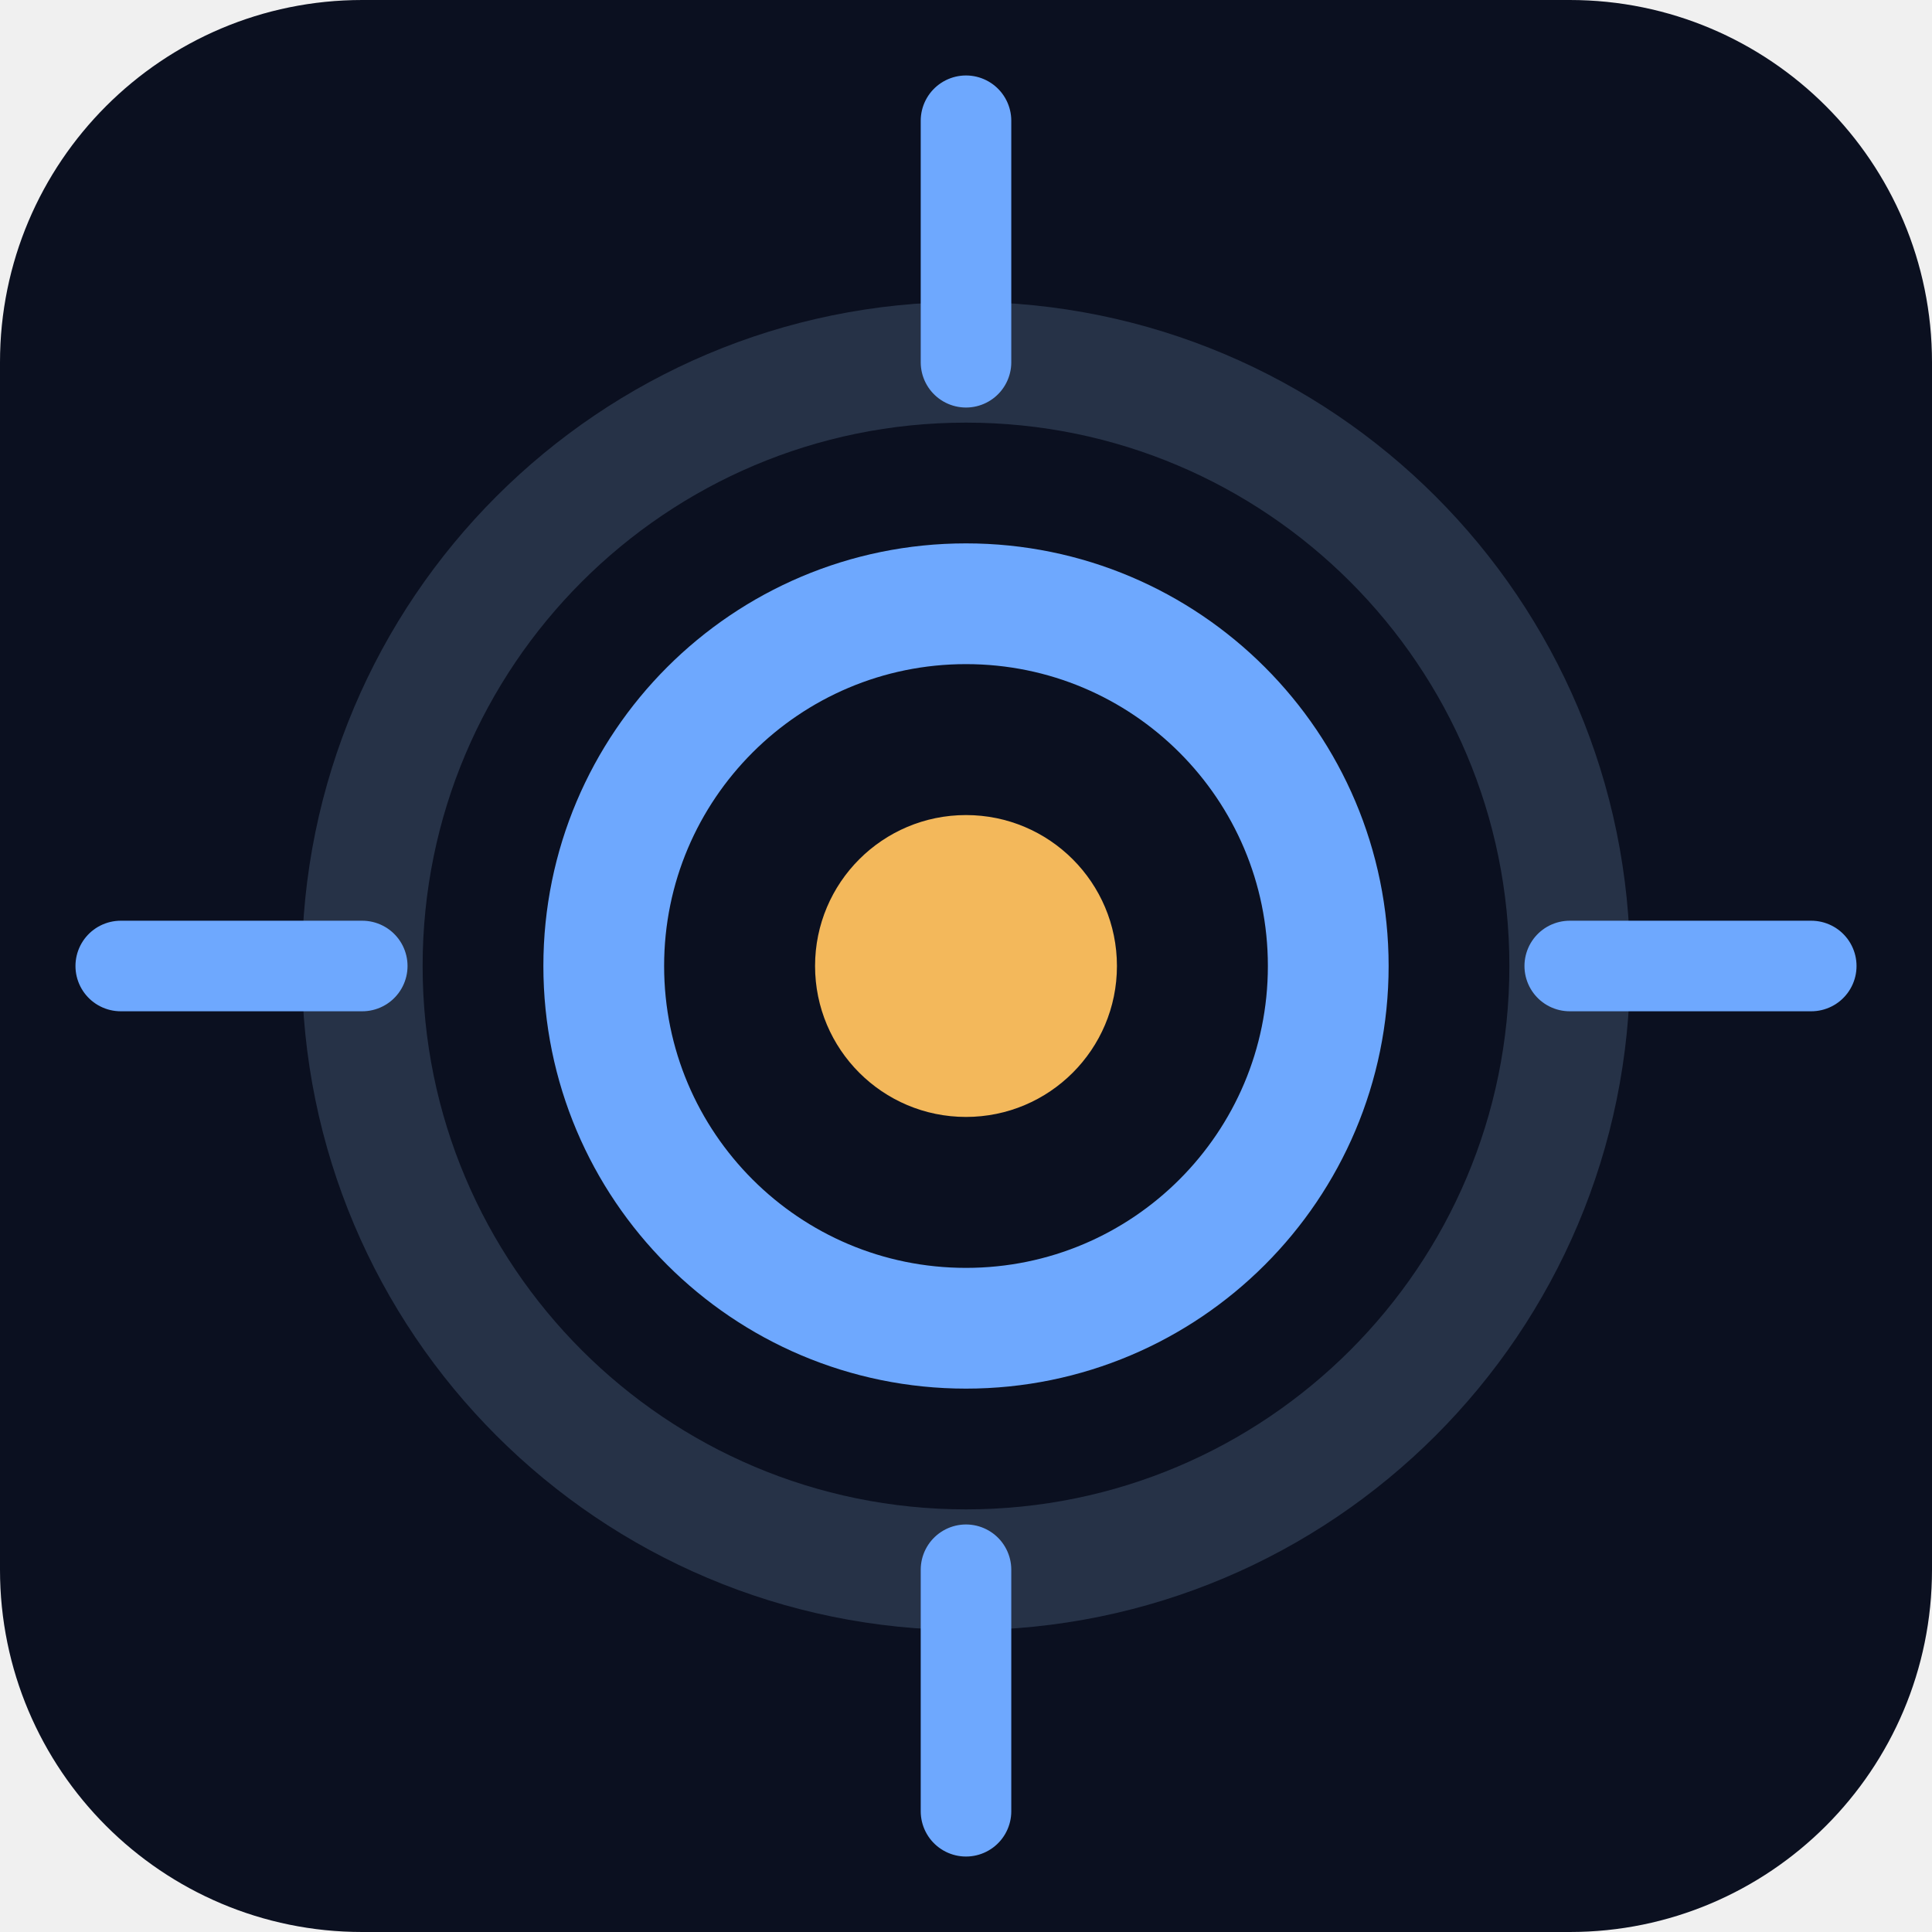
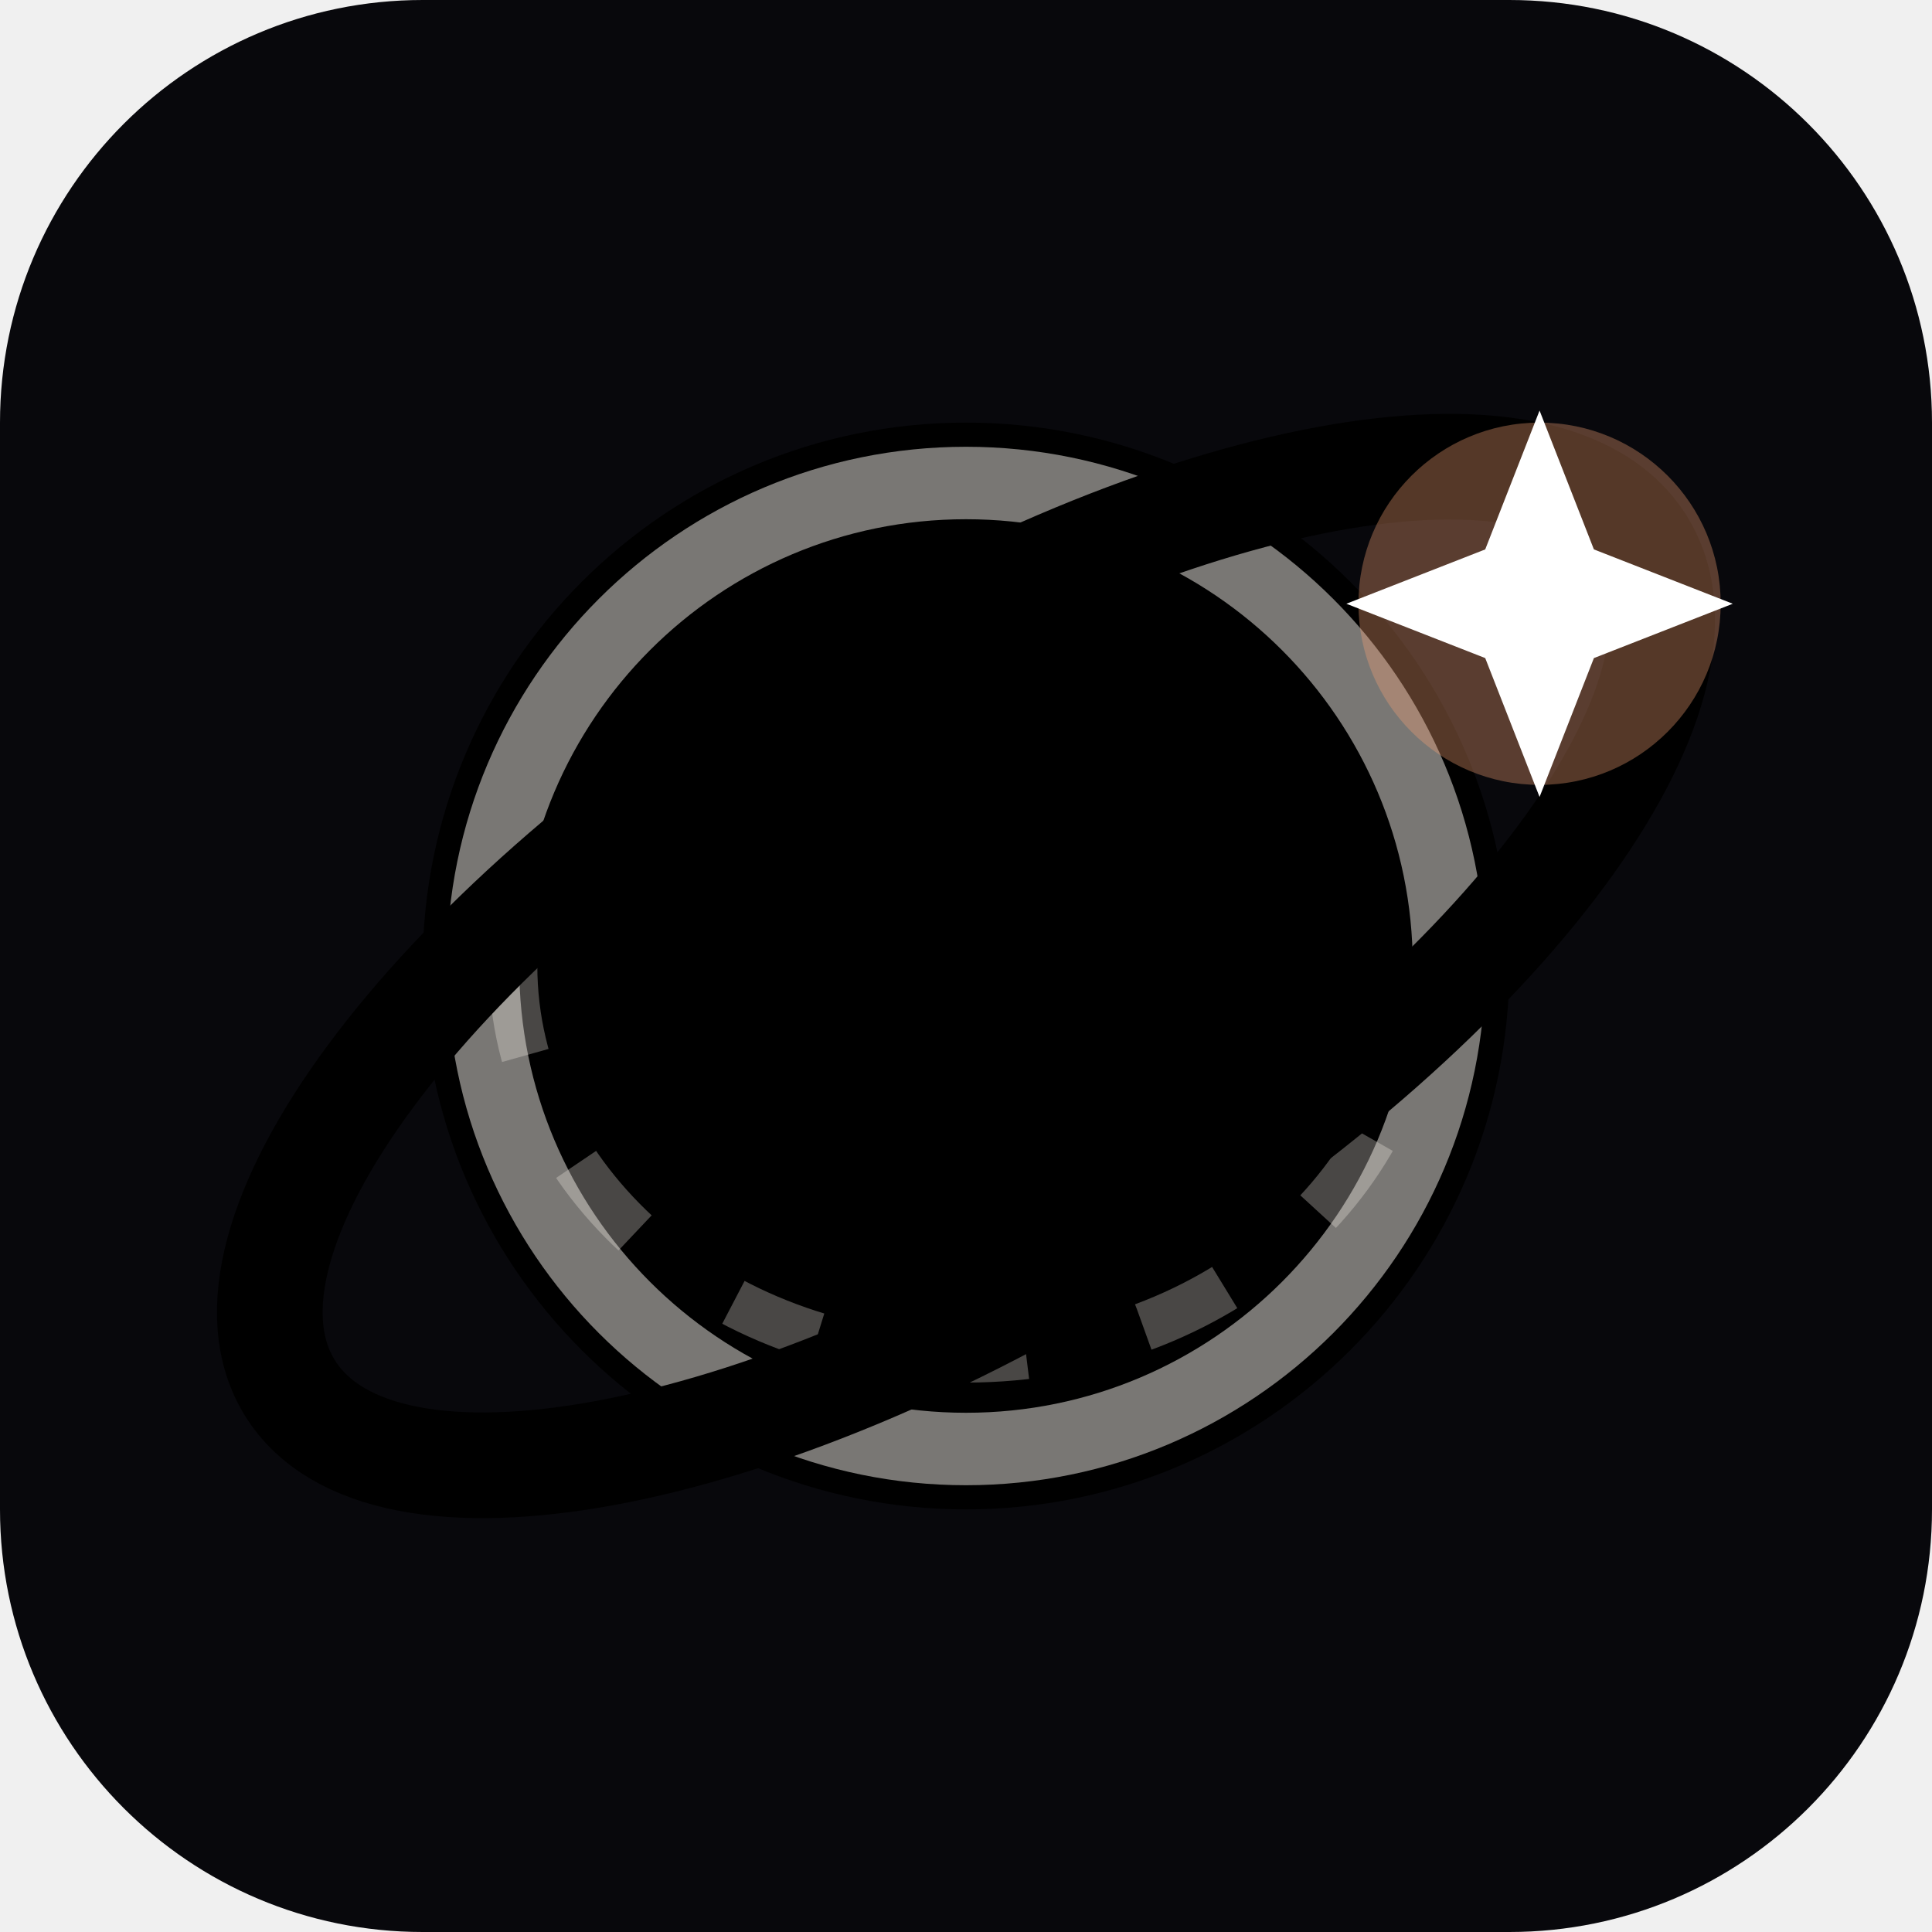
<svg xmlns="http://www.w3.org/2000/svg" viewBox="0 0 32 32" fill="none">
-   <rect width="32" height="32" rx="6" fill="#0B1020" />
-   <circle cx="16" cy="16" r="10" stroke="#263247" stroke-width="2" />
-   <circle cx="16" cy="16" r="6" stroke="#6EA8FE" stroke-width="2" />
-   <circle cx="16" cy="16" r="2.5" fill="#F3B85B" />
-   <path d="M16 2v4M16 26v4M2 16h4M26 16h4" stroke="#6EA8FE" stroke-width="1.5" stroke-linecap="round" />
+   <defs>
+     <linearGradient id="orbit-grad" x1="2" y1="26" x2="30" y2="6" gradientUnits="userSpaceOnUse">
+       <stop offset="0%" stopColor="#FF7B3D" />
+       <stop offset="60%" stopColor="#F4A272" />
+       <stop offset="100%" stopColor="#FFE0CC" />
+     </linearGradient>
+     <radialGradient id="sphere-core" cx="16" cy="16" r="10" gradientUnits="userSpaceOnUse">
+       <stop offset="0%" stopColor="#F4A272" stopOpacity="0.4" />
+       <stop offset="70%" stopColor="#1B1724" stopOpacity="0.85" />
+       <stop offset="100%" stopColor="#0B0910" stopOpacity="0.95" />
+     </radialGradient>
+   </defs>
+   <rect width="32" height="32" rx="7" fill="#08080C" />
+   <circle cx="16" cy="16" r="9" fill="url(#sphere-core)" />
+   <circle cx="16" cy="16" r="8" stroke="#F3EFE8" stroke-width="1.2" stroke-opacity="0.5" />
+   <path d="M8.5 16C8.5 19.5 11.8 22.5 16 22.5C20.2 22.5 23.5 19.5 23.5 16" stroke="#F3EFE8" stroke-width="0.8" stroke-opacity="0.3" stroke-dasharray="1.5 2" />
+   <ellipse cx="16" cy="16" rx="13.2" ry="5.2" transform="rotate(-32 16 16)" stroke="url(#orbit-grad)" stroke-width="1.75" stroke-linecap="round" />
+   <circle cx="25.5" cy="10" r="3" fill="#F4A272" fill-opacity="0.35" />
+   <path d="M25.5 6.8L26.4 9.1L28.7 10L26.4 10.9L25.5 13.2L24.6 10.9L22.3 10L24.6 9.1Z" fill="#FFFFFF" />
+   <circle cx="25.5" cy="10" r="1.1" fill="#FFFFFF" />
</svg>
